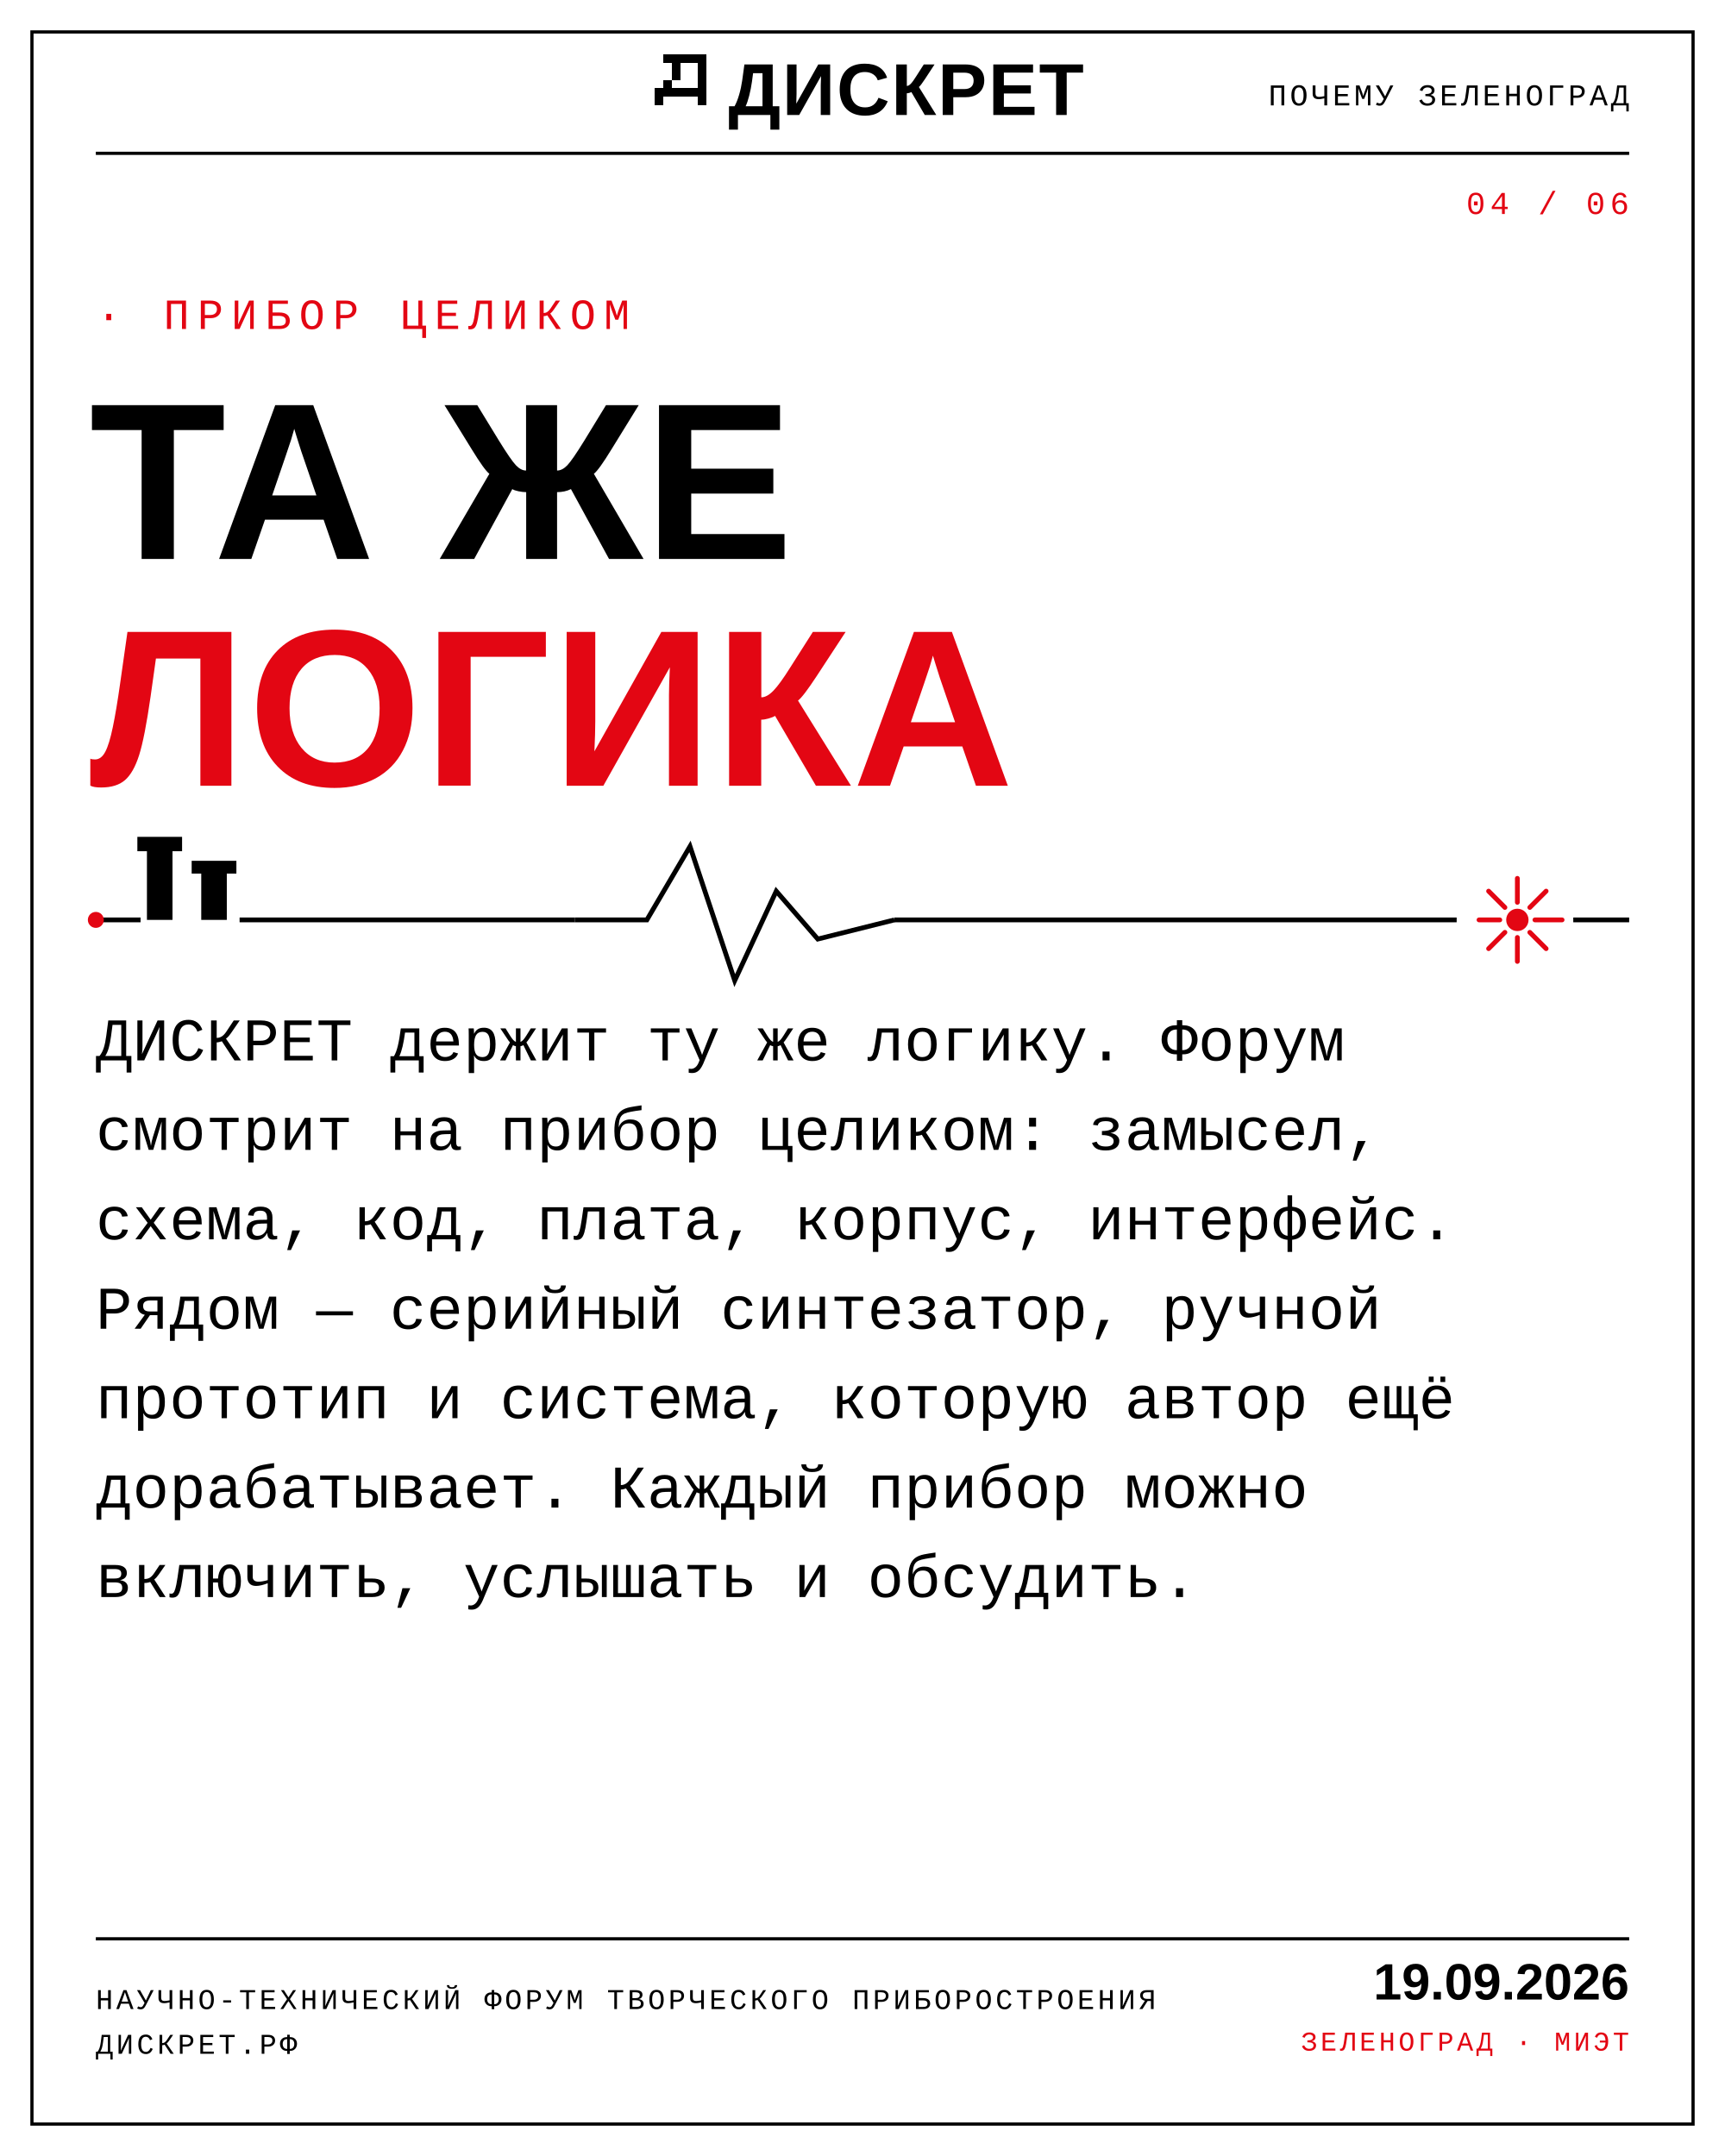
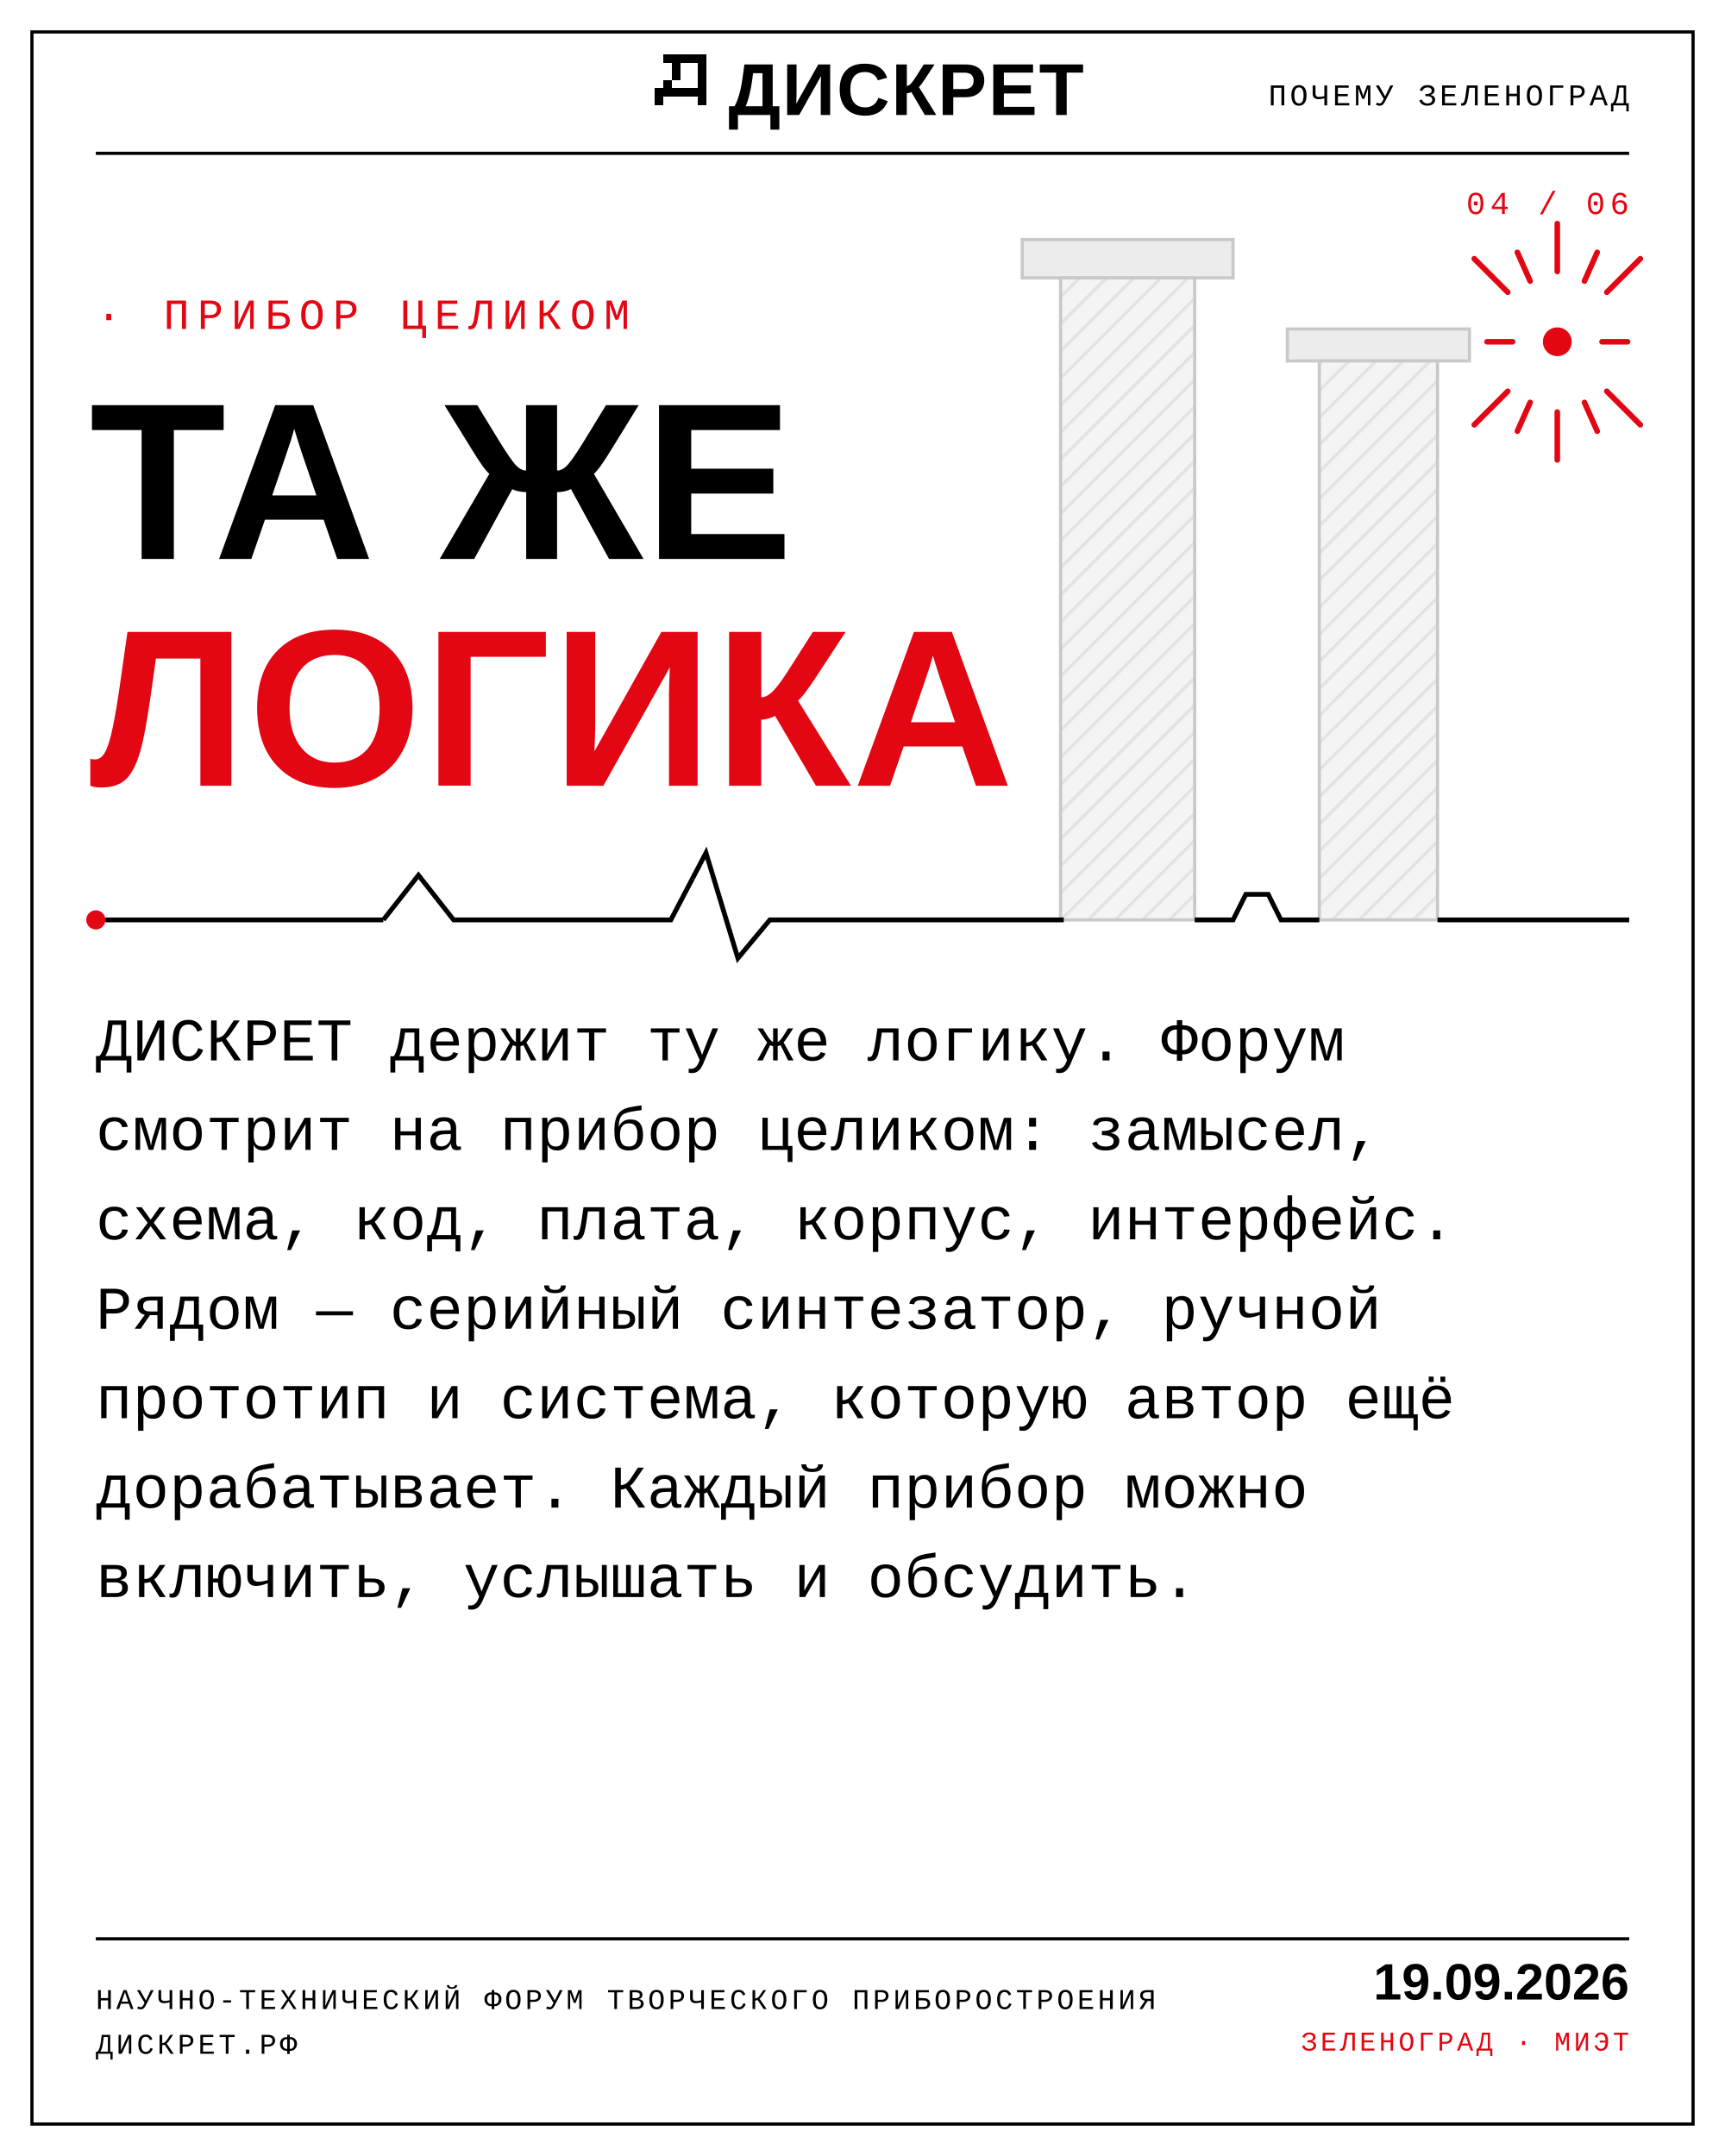
<svg xmlns="http://www.w3.org/2000/svg" width="1080" height="1350" viewBox="0 0 1080 1350" fill="none" font-family="'Arial Narrow','Helvetica Neue',Arial,sans-serif">
  <defs>
    <g id="logoD" shape-rendering="crispEdges" transform="scale(0.66667)">
      <rect x="10" y="0" width="2" height="12" />
      <rect x="2" y="0" width="8" height="2" />
      <rect x="4" y="2" width="2" height="4" />
      <rect x="2" y="6" width="2" height="2" />
      <rect x="0" y="8" width="12" height="2" />
      <rect x="0" y="10" width="2" height="2" />
    </g>
+     <pattern id="th" width="12" height="12" patternTransform="rotate(45)" patternUnits="userSpaceOnUse">
+       <rect width="12" height="12" fill="#f4f4f4" />
+       <line x1="0" y1="0" x2="0" y2="12" stroke="#e3e3e3" stroke-width="4" />
+     </pattern>
  </defs>
  <rect width="1080" height="1350" fill="#FFFFFF" />
  <rect x="20" y="20" width="1040" height="1310" fill="none" stroke="#000" stroke-width="2" />
  <use href="#logoD" fill="#000" transform="translate(410,34) scale(4.0)" />
  <text x="456" y="72" font-weight="800" font-size="46" letter-spacing="1" fill="#000">ДИСКРЕТ</text>
  <text x="1020" y="66" text-anchor="end" font-family="'Courier New',monospace" font-size="19" letter-spacing="2" fill="#000">ПОЧЕМУ ЗЕЛЕНОГРАД</text>
  <line x1="60" y1="96" x2="1020" y2="96" stroke="#000" stroke-width="2" />
  <text x="1020" y="134" text-anchor="end" font-family="'Courier New',monospace" font-size="20" letter-spacing="3" fill="#E30613">04 / 06</text>
+   <g stroke="#c9c9c9" stroke-width="2">
+     <rect x="640" y="150" width="132" height="24" fill="#ececec" />
+     <rect x="664" y="174" width="84" height="402" fill="url(#th)" />
+     <rect x="806" y="206" width="114" height="20" fill="#ececec" />
+     <rect x="826" y="226" width="74" height="350" fill="url(#th)" />
+   </g>
+   <g stroke="#E30613" stroke-width="3.5" stroke-linecap="round">
+     <line x1="975" y1="170" x2="975" y2="140" />
+     <line x1="975" y1="258" x2="975" y2="288" />
+     <line x1="931" y1="214" x2="947" y2="214" />
+     <line x1="1003" y1="214" x2="1019" y2="214" />
+     <line x1="944" y1="183" x2="923" y2="162" />
+     <line x1="1006" y1="183" x2="1027" y2="162" />
+     <line x1="944" y1="245" x2="923" y2="266" />
+     <line x1="1006" y1="245" x2="1027" y2="266" />
+     <line x1="958" y1="176" x2="950" y2="158" />
+     <line x1="992" y1="176" x2="1000" y2="158" />
+     <line x1="958" y1="252" x2="950" y2="270" />
+     <line x1="992" y1="252" x2="1000" y2="270" />
+   </g>
+   <circle cx="975" cy="214" r="9" fill="#E30613" />
  <text x="60" y="206" font-family="'Courier New',monospace" font-size="27" letter-spacing="5" fill="#E30613">· ПРИБОР ЦЕЛИКОМ</text>
  <text x="56" y="350" font-weight="800" font-size="140" letter-spacing="1" fill="#000">ТА ЖЕ</text>
  <text x="56" y="492" font-weight="800" font-size="140" letter-spacing="1" fill="#E30613">ЛОГИКА</text>
+   <circle cx="60" cy="576" r="6" fill="#E30613" />
  <g stroke="#000" stroke-width="3" fill="none">
-     <line x1="60" y1="576" x2="88" y2="576" />
-     <line x1="150" y1="576" x2="360" y2="576" />
-     <polyline points="360,576 405,576 432,530 460,614 486,558 512,588 560,576" />
-     <line x1="560" y1="576" x2="912" y2="576" />
+     <line x1="66" y1="576" x2="240" y2="576" />
+     <polyline points="240,576 262,548 284,576 420,576 442,534 462,600 482,576 666,576" />
+     <polyline points="748,576 772,576 780,560 794,560 802,576 826,576" />
+     <line x1="900" y1="576" x2="1020" y2="576" />
  </g>
-   <g fill="#000">
-     <rect x="92" y="532" width="16" height="44" />
-     <rect x="86" y="524" width="28" height="9" />
-     <rect x="126" y="546" width="16" height="30" />
-     <rect x="120" y="539" width="28" height="8" />
-   </g>
-   <g stroke="#E30613" stroke-width="3" stroke-linecap="round">
-     <line x1="961" y1="576" x2="978" y2="576" />
-     <line x1="939" y1="576" x2="926" y2="576" />
-     <line x1="950" y1="565" x2="950" y2="550" />
-     <line x1="950" y1="587" x2="950" y2="602" />
-     <line x1="957.8" y1="568.2" x2="968" y2="558" />
-     <line x1="942.2" y1="583.8" x2="932" y2="594" />
-     <line x1="957.8" y1="583.8" x2="968" y2="594" />
-     <line x1="942.2" y1="568.2" x2="932" y2="558" />
-   </g>
-   <circle cx="950" cy="576" r="7" fill="#E30613" />
-   <circle cx="60" cy="576" r="5" fill="#E30613" />
-   <line x1="985" y1="576" x2="1020" y2="576" stroke="#000" stroke-width="3" />
  <text x="60" y="664" font-family="'Courier New',monospace" font-size="38" letter-spacing="0.2" fill="#000">ДИСКРЕТ держит ту же логику. Форум</text>
  <text x="60" y="720" font-family="'Courier New',monospace" font-size="38" letter-spacing="0.2" fill="#000">смотрит на прибор целиком: замысел,</text>
  <text x="60" y="776" font-family="'Courier New',monospace" font-size="38" letter-spacing="0.2" fill="#000">схема, код, плата, корпус, интерфейс.</text>
  <text x="60" y="832" font-family="'Courier New',monospace" font-size="38" letter-spacing="0.2" fill="#000">Рядом — серийный синтезатор, ручной</text>
  <text x="60" y="888" font-family="'Courier New',monospace" font-size="38" letter-spacing="0.2" fill="#000">прототип и система, которую автор ещё</text>
  <text x="60" y="944" font-family="'Courier New',monospace" font-size="38" letter-spacing="0.2" fill="#000">дорабатывает. Каждый прибор можно</text>
  <text x="60" y="1000" font-family="'Courier New',monospace" font-size="38" letter-spacing="0.2" fill="#000">включить, услышать и обсудить.</text>
  <line x1="60" y1="1214" x2="1020" y2="1214" stroke="#000" stroke-width="2" />
  <text x="60" y="1258" font-family="'Courier New',monospace" font-size="18" letter-spacing="2" fill="#000">НАУЧНО-ТЕХНИЧЕСКИЙ ФОРУМ ТВОРЧЕСКОГО ПРИБОРОСТРОЕНИЯ</text>
  <text x="60" y="1286" font-family="'Courier New',monospace" font-size="18" letter-spacing="2" fill="#000">ДИСКРЕТ.РФ</text>
  <text x="1020" y="1252" text-anchor="end" font-weight="800" font-size="32" fill="#000">19.09.2026</text>
  <text x="1020" y="1284" text-anchor="end" font-family="'Courier New',monospace" font-size="17" letter-spacing="2" fill="#E30613">ЗЕЛЕНОГРАД · МИЭТ</text>
</svg>
